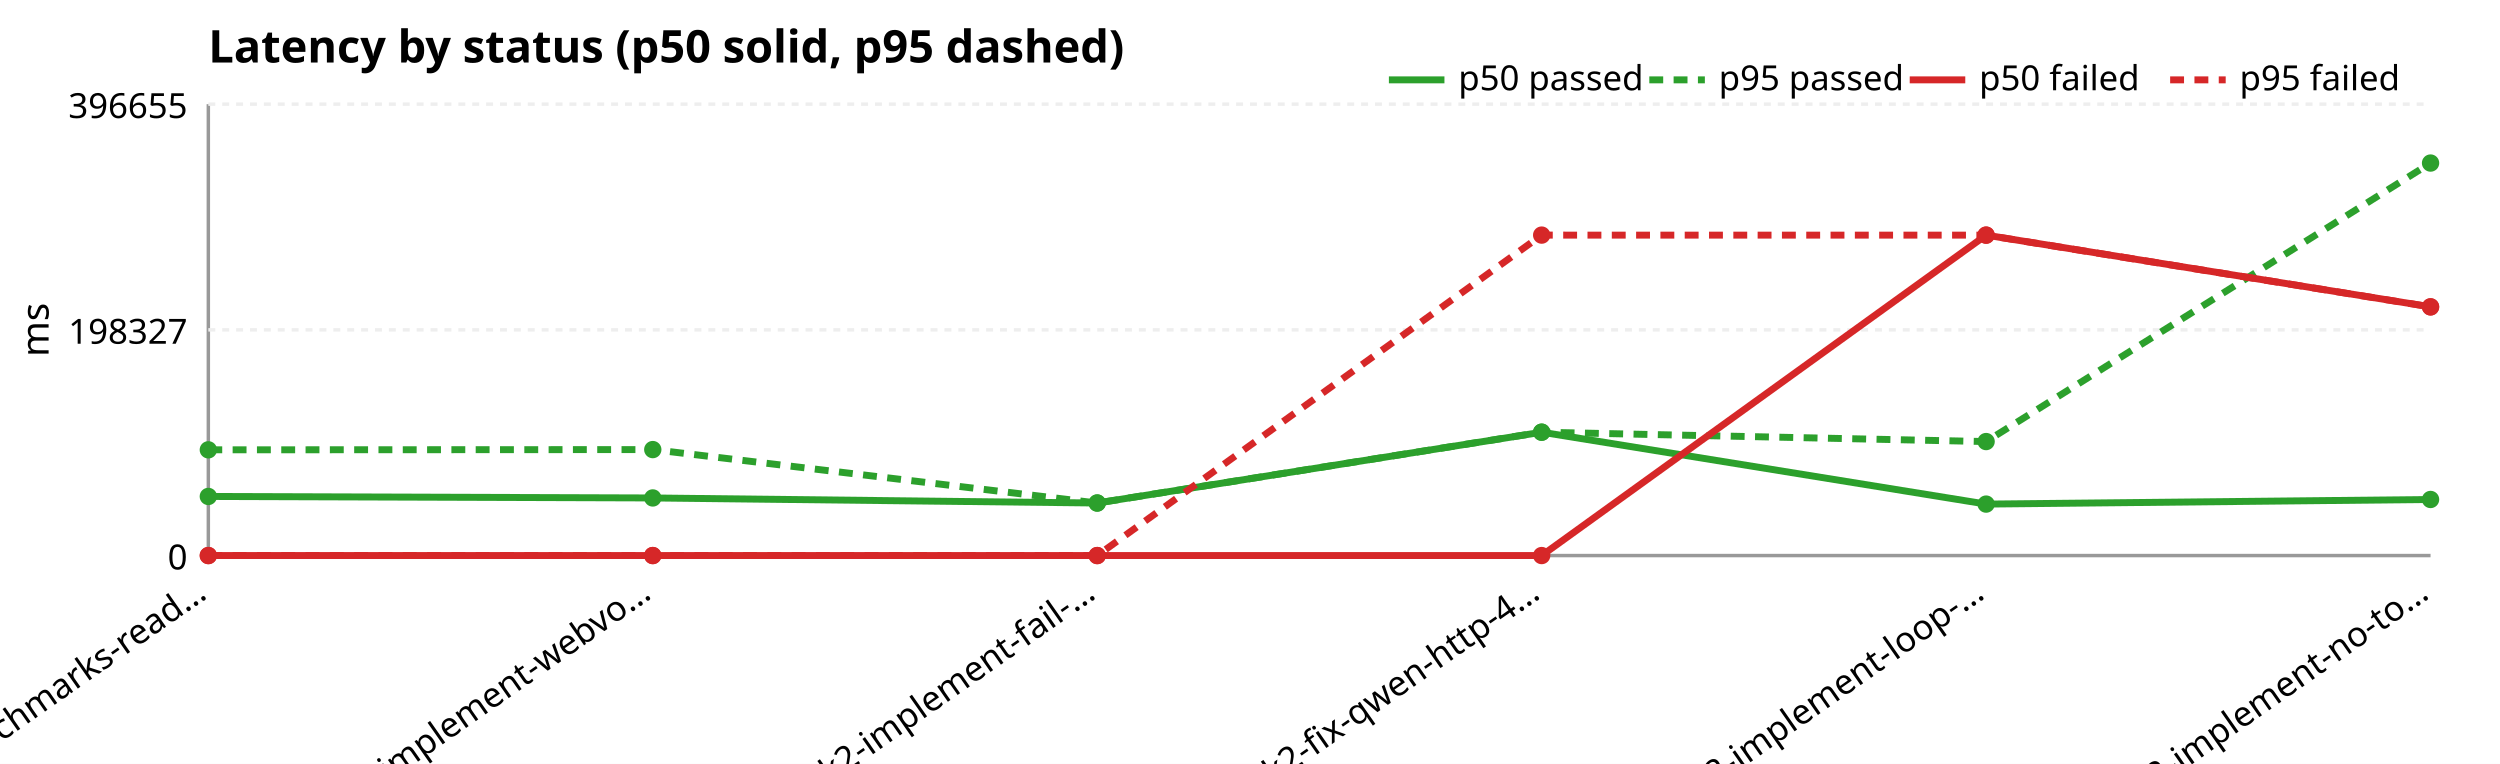
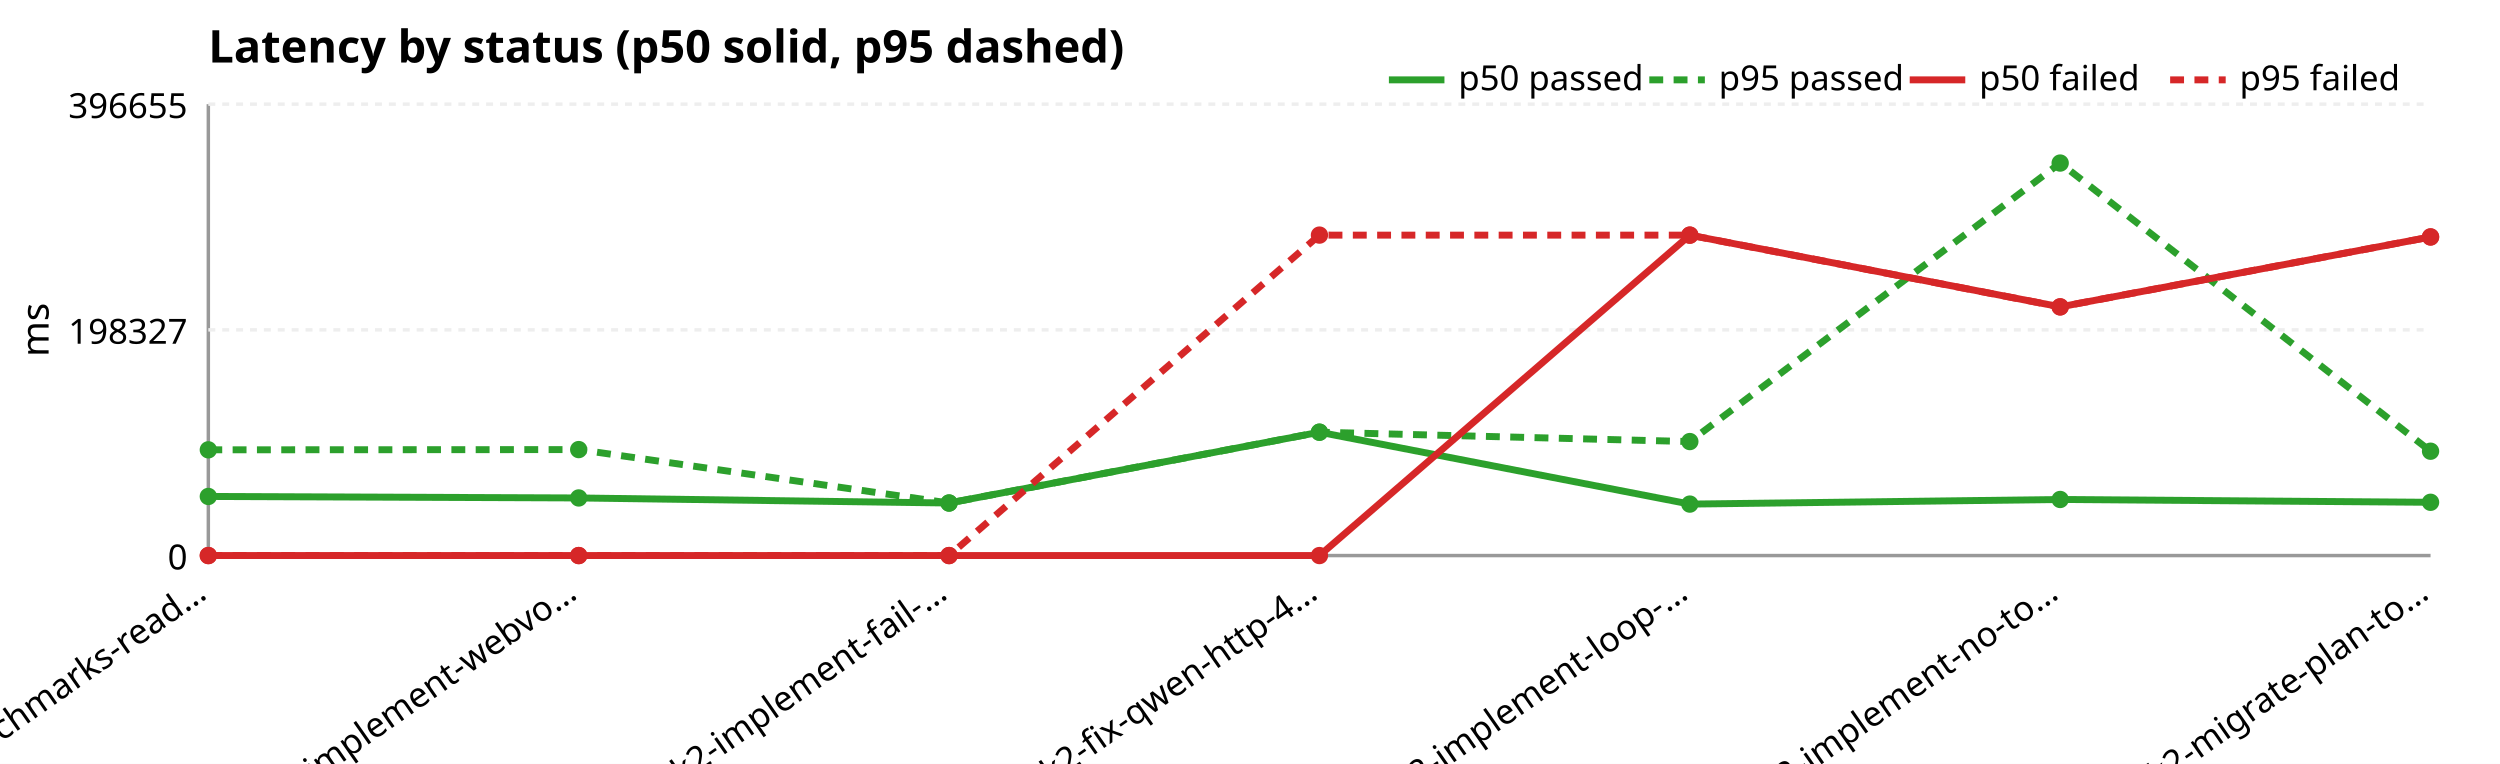
<svg xmlns="http://www.w3.org/2000/svg" viewBox="0 0 720 220" width="720" height="220" font-family="sans-serif">
  <rect width="100%" height="100%" fill="#fff" />
  <text x="60" y="18" font-size="13" font-weight="600">Latency by status (p50 solid, p95 dashed)</text>
  <line x1="60" y1="30" x2="60" y2="160" stroke="#999" />
  <line x1="60" y1="160" x2="700" y2="160" stroke="#999" />
  <text x="54" y="164.0" font-size="10" text-anchor="end" fill="#000">0</text>
  <text x="54" y="99.0" font-size="10" text-anchor="end" fill="#000">198327</text>
  <line x1="60" y1="95.0" x2="700" y2="95.0" stroke="#eee" stroke-dasharray="2,2" />
  <text x="54" y="34.0" font-size="10" text-anchor="end" fill="#000">396655</text>
  <line x1="60" y1="30.0" x2="700" y2="30.0" stroke="#eee" stroke-dasharray="2,2" />
  <text x="14" y="95.0" font-size="11" fill="#000" transform="rotate(-90 14 95.0)" text-anchor="middle">ms</text>
-   <polyline points="60.00,142.98 188.00,143.41 316.00,144.87 444.00,124.47 572.00,145.18 700.00,143.85" fill="none" stroke="#2ca02c" stroke-width="2" />
+   <polyline points="60.00,142.98 166.67,143.41 273.33,144.87 380.00,124.47 486.67,145.18 593.33,143.85 700.00,144.66" fill="none" stroke="#2ca02c" stroke-width="2" />
  <circle cx="60.00" cy="142.98" r="2.5" fill="#2ca02c" />
-   <circle cx="188.00" cy="143.41" r="2.5" fill="#2ca02c" />
-   <circle cx="316.00" cy="144.87" r="2.5" fill="#2ca02c" />
-   <circle cx="444.00" cy="124.47" r="2.5" fill="#2ca02c" />
-   <circle cx="572.00" cy="145.18" r="2.5" fill="#2ca02c" />
-   <circle cx="700.00" cy="143.85" r="2.5" fill="#2ca02c" />
-   <polyline points="60.00,129.55 188.00,129.48 316.00,144.87 444.00,124.47 572.00,127.17 700.00,46.96" fill="none" stroke="#2ca02c" stroke-width="2" stroke-dasharray="4,3" />
+   <circle cx="166.67" cy="143.41" r="2.5" fill="#2ca02c" />
+   <circle cx="273.33" cy="144.87" r="2.5" fill="#2ca02c" />
+   <circle cx="380.00" cy="124.47" r="2.5" fill="#2ca02c" />
+   <circle cx="486.67" cy="145.18" r="2.5" fill="#2ca02c" />
+   <circle cx="593.33" cy="143.85" r="2.5" fill="#2ca02c" />
+   <circle cx="700.00" cy="144.66" r="2.5" fill="#2ca02c" />
+   <polyline points="60.00,129.55 166.67,129.48 273.33,144.87 380.00,124.47 486.67,127.17 593.33,46.96 700.00,129.95" fill="none" stroke="#2ca02c" stroke-width="2" stroke-dasharray="4,3" />
  <circle cx="60.00" cy="129.55" r="2.5" fill="#2ca02c" />
-   <circle cx="188.00" cy="129.48" r="2.5" fill="#2ca02c" />
-   <circle cx="316.00" cy="144.87" r="2.5" fill="#2ca02c" />
-   <circle cx="444.00" cy="124.47" r="2.5" fill="#2ca02c" />
-   <circle cx="572.00" cy="127.17" r="2.5" fill="#2ca02c" />
-   <circle cx="700.00" cy="46.96" r="2.5" fill="#2ca02c" />
-   <polyline points="60.00,160.00 188.00,160.00 316.00,160.00 444.00,160.00 572.00,67.72 700.00,88.38" fill="none" stroke="#d62728" stroke-width="2" />
+   <circle cx="166.67" cy="129.48" r="2.5" fill="#2ca02c" />
+   <circle cx="273.33" cy="144.87" r="2.5" fill="#2ca02c" />
+   <circle cx="380.00" cy="124.47" r="2.5" fill="#2ca02c" />
+   <circle cx="486.67" cy="127.17" r="2.5" fill="#2ca02c" />
+   <circle cx="593.33" cy="46.96" r="2.5" fill="#2ca02c" />
+   <circle cx="700.00" cy="129.95" r="2.5" fill="#2ca02c" />
+   <polyline points="60.00,160.00 166.67,160.00 273.33,160.00 380.00,160.00 486.67,67.72 593.33,88.38 700.00,68.24" fill="none" stroke="#d62728" stroke-width="2" />
  <circle cx="60.00" cy="160.00" r="2.5" fill="#d62728" />
-   <circle cx="188.00" cy="160.00" r="2.5" fill="#d62728" />
-   <circle cx="316.00" cy="160.00" r="2.5" fill="#d62728" />
-   <circle cx="444.00" cy="160.00" r="2.5" fill="#d62728" />
-   <circle cx="572.00" cy="67.72" r="2.5" fill="#d62728" />
-   <circle cx="700.00" cy="88.38" r="2.5" fill="#d62728" />
-   <polyline points="60.00,160.00 188.00,160.00 316.00,160.00 444.00,67.71 572.00,67.72 700.00,88.38" fill="none" stroke="#d62728" stroke-width="2" stroke-dasharray="4,3" />
+   <circle cx="166.67" cy="160.00" r="2.5" fill="#d62728" />
+   <circle cx="273.33" cy="160.00" r="2.5" fill="#d62728" />
+   <circle cx="380.00" cy="160.00" r="2.5" fill="#d62728" />
+   <circle cx="486.67" cy="67.72" r="2.5" fill="#d62728" />
+   <circle cx="593.33" cy="88.38" r="2.5" fill="#d62728" />
+   <circle cx="700.00" cy="68.24" r="2.5" fill="#d62728" />
+   <polyline points="60.00,160.00 166.67,160.00 273.33,160.00 380.00,67.71 486.67,67.72 593.33,88.38 700.00,68.24" fill="none" stroke="#d62728" stroke-width="2" stroke-dasharray="4,3" />
  <circle cx="60.00" cy="160.00" r="2.5" fill="#d62728" />
-   <circle cx="188.00" cy="160.00" r="2.5" fill="#d62728" />
-   <circle cx="316.00" cy="160.00" r="2.5" fill="#d62728" />
-   <circle cx="444.00" cy="67.71" r="2.5" fill="#d62728" />
-   <circle cx="572.00" cy="67.72" r="2.5" fill="#d62728" />
-   <circle cx="700.00" cy="88.38" r="2.5" fill="#d62728" />
+   <circle cx="166.67" cy="160.00" r="2.5" fill="#d62728" />
+   <circle cx="273.33" cy="160.00" r="2.5" fill="#d62728" />
+   <circle cx="380.00" cy="67.71" r="2.5" fill="#d62728" />
+   <circle cx="486.67" cy="67.72" r="2.5" fill="#d62728" />
+   <circle cx="593.33" cy="88.38" r="2.5" fill="#d62728" />
+   <circle cx="700.00" cy="68.24" r="2.5" fill="#d62728" />
  <line x1="400" y1="23" x2="416" y2="23" stroke="#2ca02c" stroke-width="2" />
  <text x="420" y="26" font-size="10" fill="#000">p50 passed</text>
  <line x1="475" y1="23" x2="491" y2="23" stroke="#2ca02c" stroke-width="2" stroke-dasharray="4,3" />
  <text x="495" y="26" font-size="10" fill="#000">p95 passed</text>
  <line x1="550" y1="23" x2="566" y2="23" stroke="#d62728" stroke-width="2" />
  <text x="570" y="26" font-size="10" fill="#000">p50 failed</text>
  <line x1="625" y1="23" x2="641" y2="23" stroke="#d62728" stroke-width="2" stroke-dasharray="4,3" />
  <text x="645" y="26" font-size="10" fill="#000">p95 failed</text>
  <text x="60.00" y="172" font-size="10" fill="#000" text-anchor="end" transform="rotate(-35 60.00 172)">task2-benchmarks-read…</text>
-   <text x="188.00" y="172" font-size="10" fill="#000" text-anchor="end" transform="rotate(-35 188.00 172)">task2-implement-webvo…</text>
-   <text x="316.00" y="172" font-size="10" fill="#000" text-anchor="end" transform="rotate(-35 316.00 172)">task2-implement-fail-…</text>
-   <text x="444.00" y="172" font-size="10" fill="#000" text-anchor="end" transform="rotate(-35 444.00 172)">task2-fix-qwen-http-4…</text>
-   <text x="572.00" y="172" font-size="10" fill="#000" text-anchor="end" transform="rotate(-35 572.00 172)">task2-implement-loop-…</text>
-   <text x="700.00" y="172" font-size="10" fill="#000" text-anchor="end" transform="rotate(-35 700.00 172)">task2-implement-no-to…</text>
+   <text x="166.67" y="172" font-size="10" fill="#000" text-anchor="end" transform="rotate(-35 166.67 172)">task2-implement-webvo…</text>
+   <text x="273.33" y="172" font-size="10" fill="#000" text-anchor="end" transform="rotate(-35 273.33 172)">task2-implement-fail-…</text>
+   <text x="380.00" y="172" font-size="10" fill="#000" text-anchor="end" transform="rotate(-35 380.00 172)">task2-fix-qwen-http-4…</text>
+   <text x="486.67" y="172" font-size="10" fill="#000" text-anchor="end" transform="rotate(-35 486.67 172)">task2-implement-loop-…</text>
+   <text x="593.33" y="172" font-size="10" fill="#000" text-anchor="end" transform="rotate(-35 593.33 172)">task2-implement-no-to…</text>
+   <text x="700.00" y="172" font-size="10" fill="#000" text-anchor="end" transform="rotate(-35 700.00 172)">task2-migrate-plan-to…</text>
</svg>
